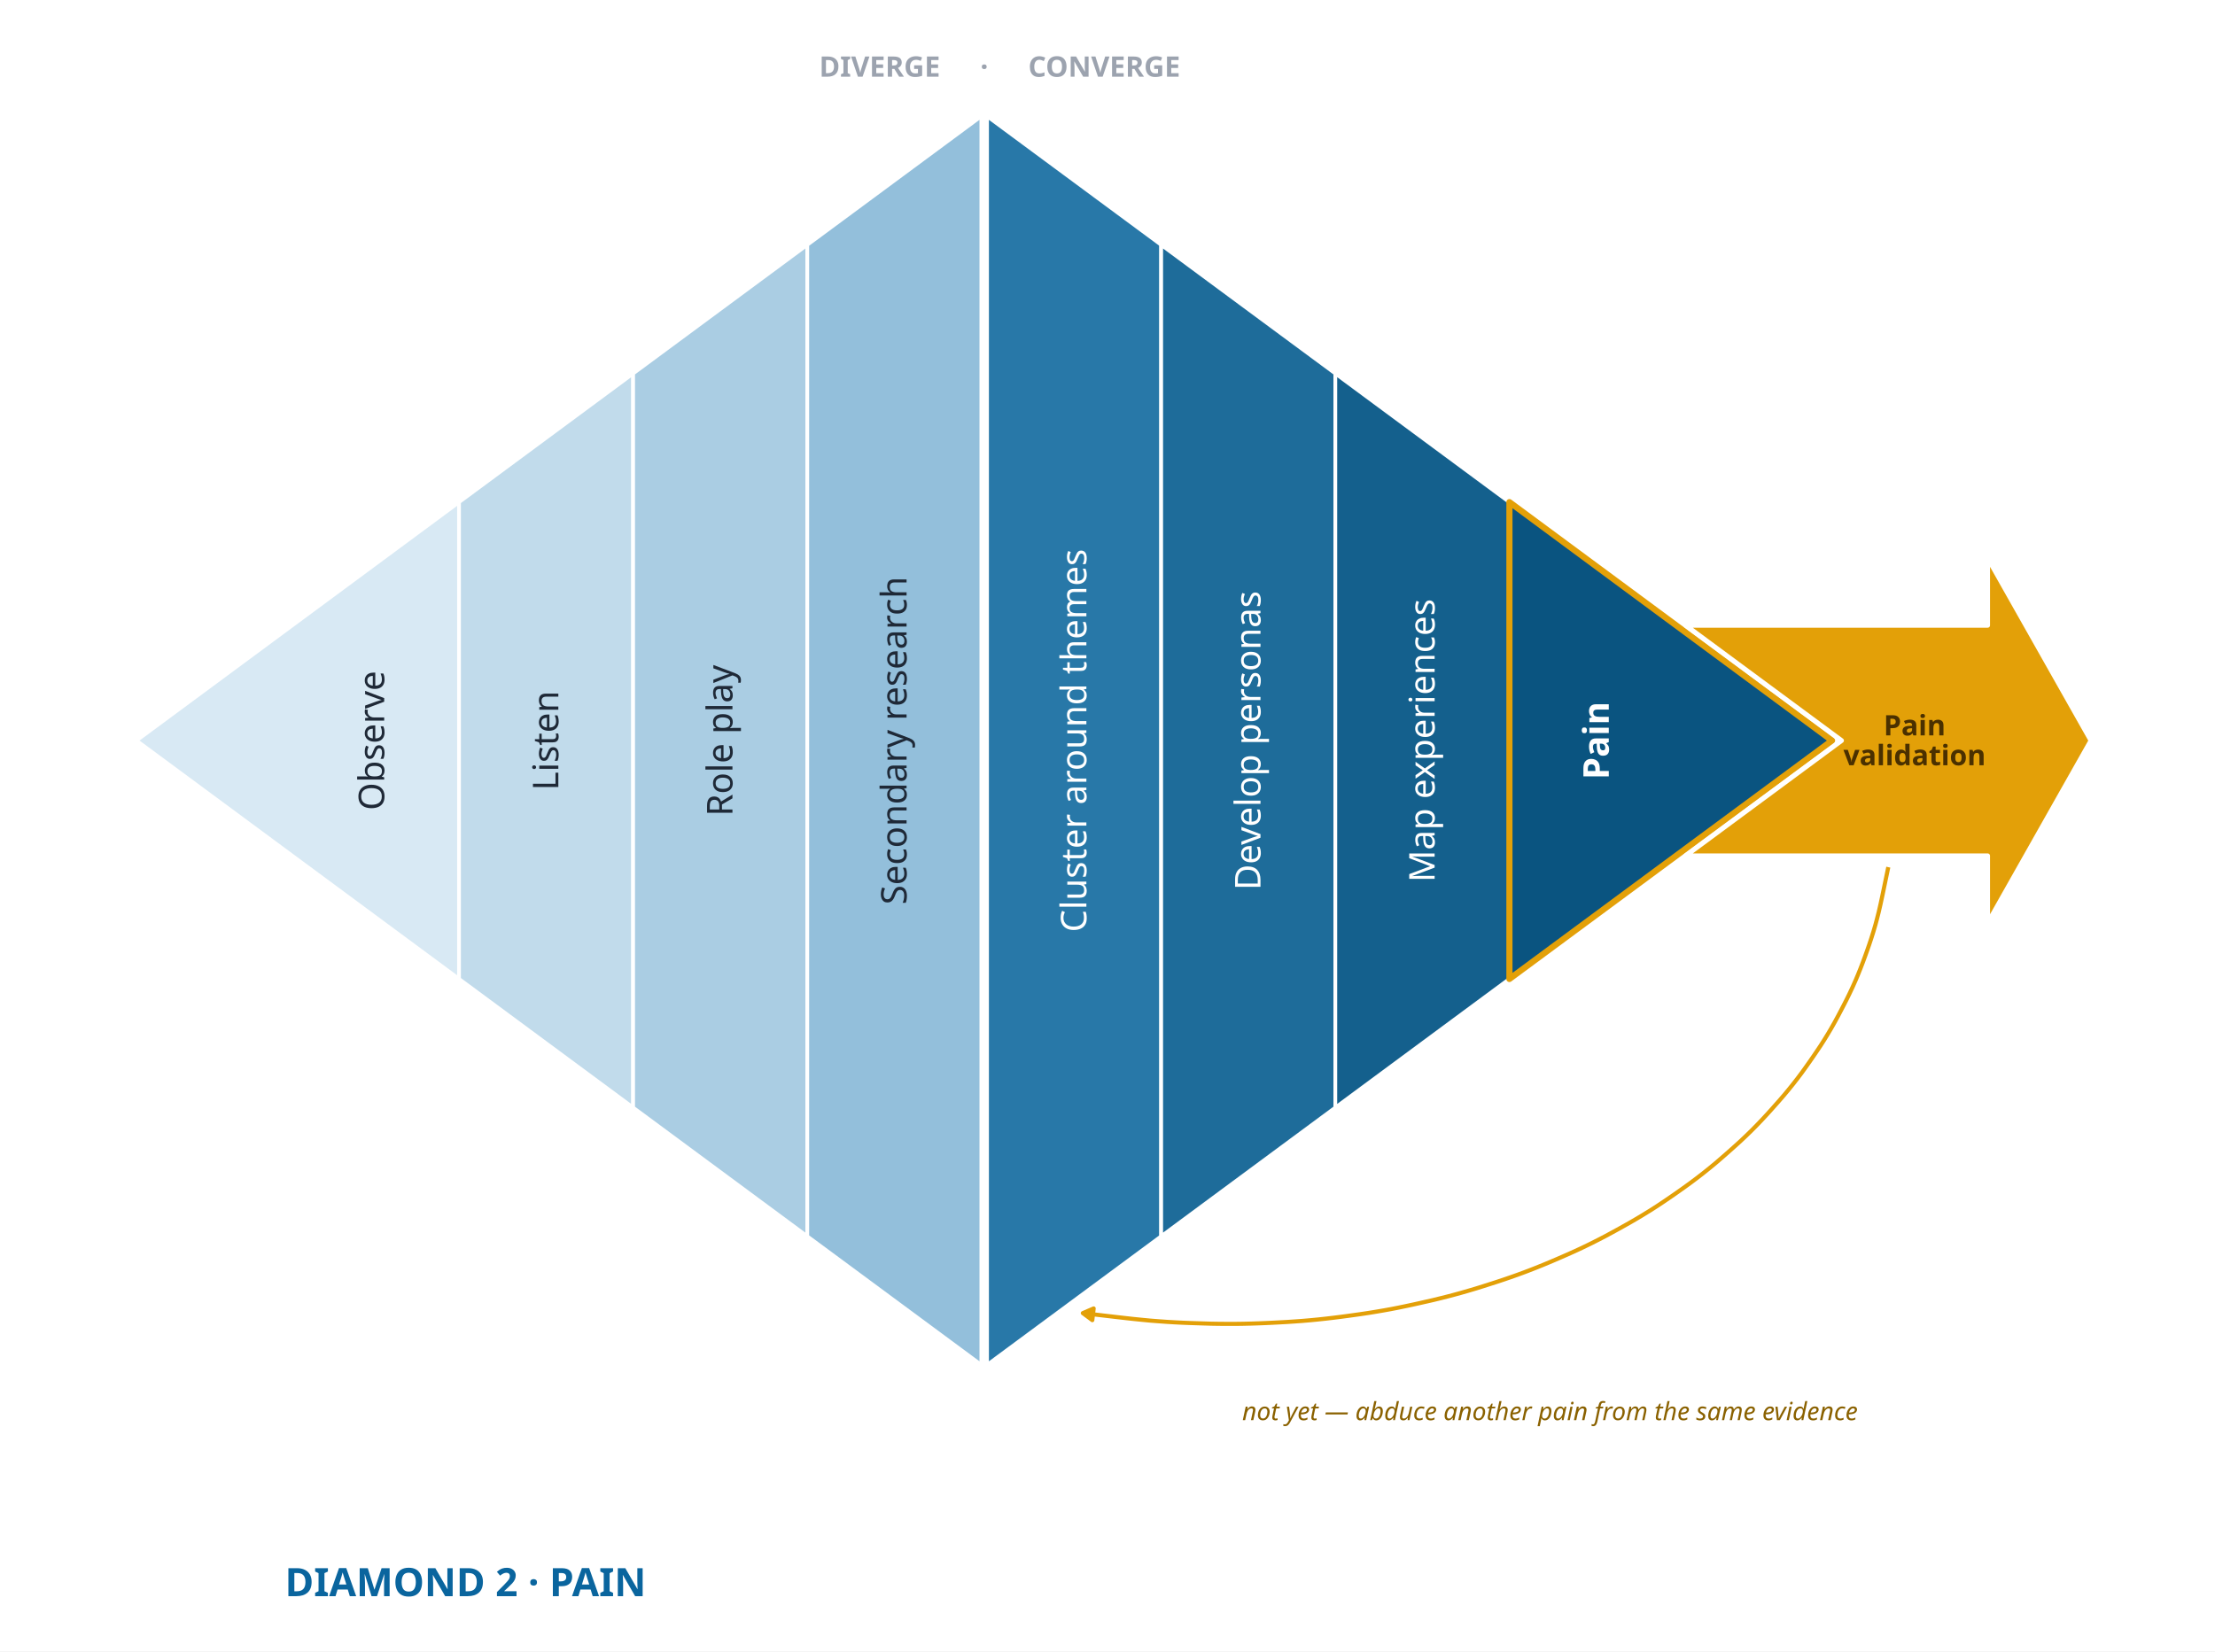
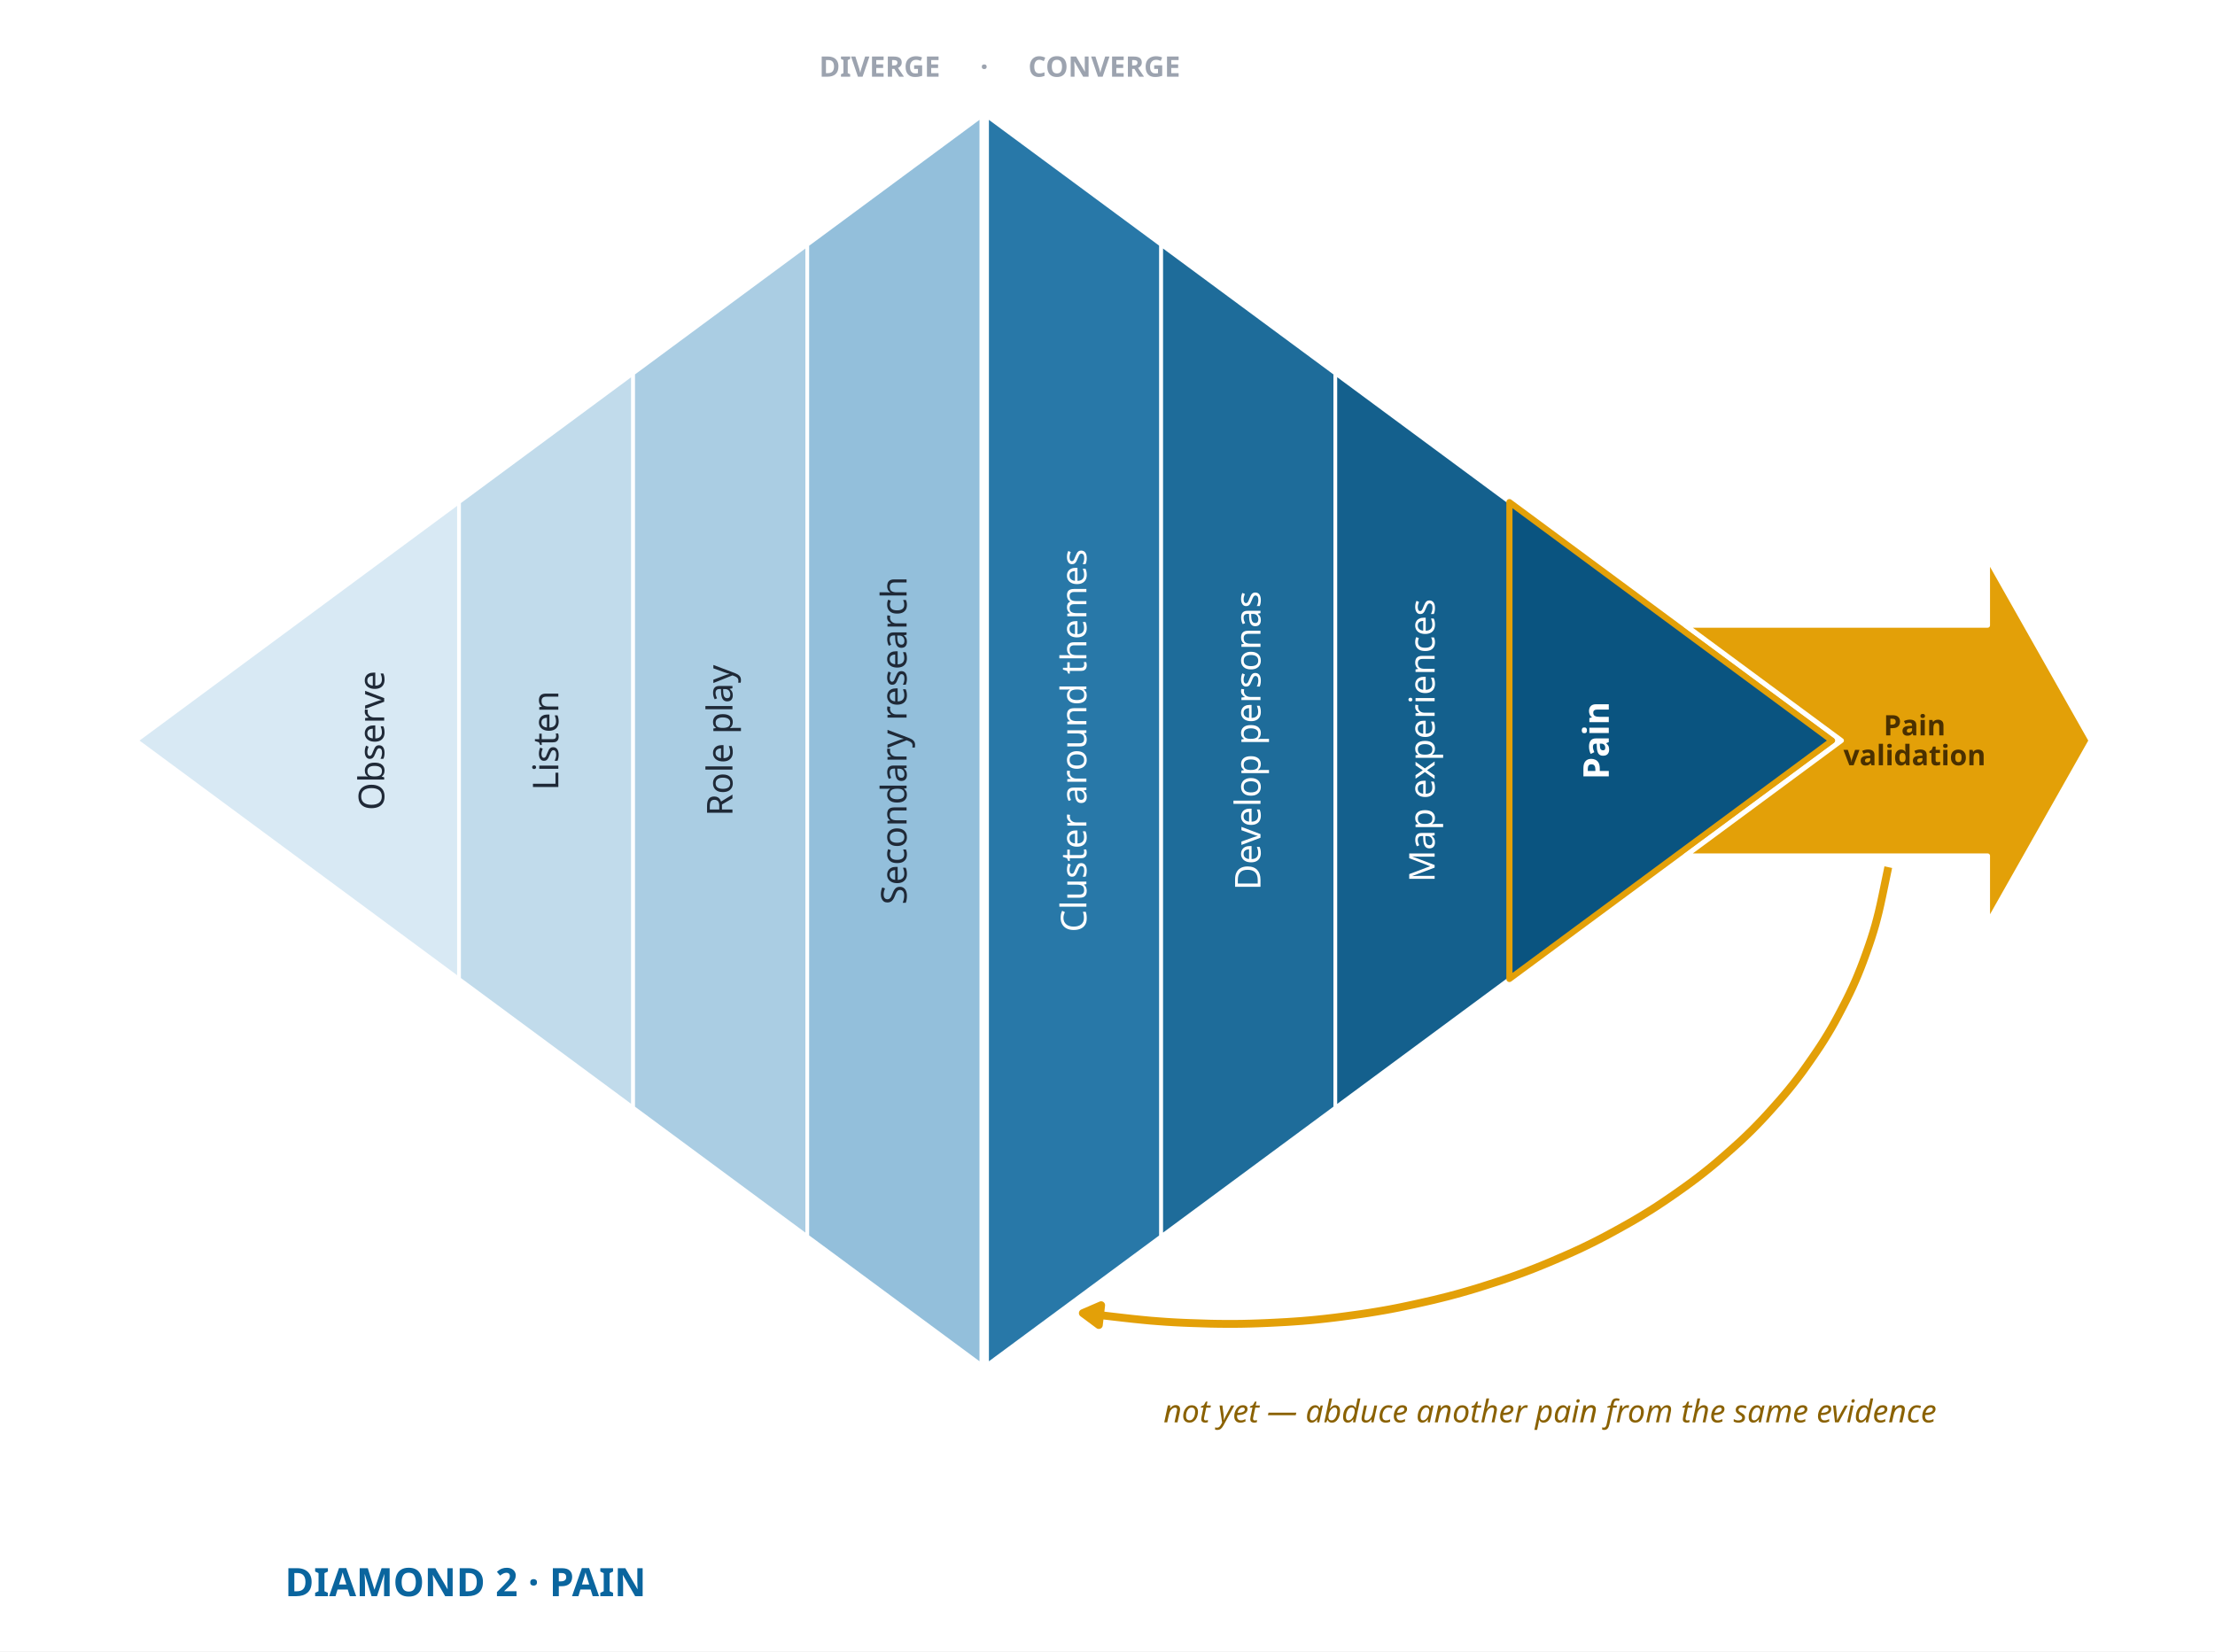
<svg xmlns="http://www.w3.org/2000/svg" width="691.20pt" height="515.45pt" viewBox="0 0 691.20 515.45">
  <g class="svglite">
    <defs>
      <style type="text/css">
    .svglite line, .svglite polyline, .svglite polygon, .svglite path, .svglite rect, .svglite circle {
      fill: none;
      stroke: #000000;
      stroke-linecap: round;
      stroke-linejoin: round;
      stroke-miterlimit: 10.00;
    }
    .svglite text {
      white-space: pre;
    }
    .svglite g.glyphgroup path {
      fill: inherit;
      stroke: none;
    }
  </style>
    </defs>
    <rect width="100%" height="100%" style="stroke: none; fill: #FFFFFF;" />
    <defs>
      <clipPath id="cpMC4wMHw2OTEuMjB8MC4wMHw1MTUuNDU=">
        <rect x="0.00" y="0.00" width="691.20" height="515.45" />
      </clipPath>
    </defs>
    <g clip-path="url(#cpMC4wMHw2OTEuMjB8MC4wMHw1MTUuNDU=)">
</g>
    <defs>
      <clipPath id="cpMC42OHw2OTAuNTJ8MC4wMHw1MTUuNDU=">
        <rect x="0.68" y="0.00" width="689.84" height="515.45" />
      </clipPath>
    </defs>
    <g clip-path="url(#cpMC42OHw2OTAuNTJ8MC4wMHw1MTUuNDU=)">
      <rect x="0.68" y="0.00" width="689.84" height="515.45" style="stroke-width: 0.00; stroke: none;" />
    </g>
    <g clip-path="url(#cpMC4wMHw2OTEuMjB8MC4wMHw1MTUuNDU=)">
</g>
    <defs>
      <clipPath id="cpMi42N3w2ODguNTN8MS45OXw1MTMuNDY=">
        <rect x="2.67" y="1.99" width="685.86" height="511.46" />
      </clipPath>
    </defs>
    <g clip-path="url(#cpMi42N3w2ODguNTN8MS45OXw1MTMuNDY=)">
      <polygon points="308.01,426.05 362.35,385.89 362.35,76.41 308.01,36.25 " style="stroke-width: 1.17; stroke: #FFFFFF; stroke-linecap: butt; fill: #2878A8;" />
      <polygon points="362.35,385.89 416.69,345.72 416.69,116.57 362.35,76.41 " style="stroke-width: 1.17; stroke: #FFFFFF; stroke-linecap: butt; fill: #1E6C9A;" />
      <polygon points="416.69,345.72 471.02,305.56 471.02,156.73 416.69,116.57 " style="stroke-width: 1.17; stroke: #FFFFFF; stroke-linecap: butt; fill: #14608D;" />
      <polygon points="471.02,305.56 571.70,231.15 471.02,156.73 " style="stroke-width: 1.17; stroke: #FFFFFF; stroke-linecap: butt; fill: #0A5480;" />
      <polygon points="42.56,231.15 143.24,305.56 143.24,156.73 " style="stroke-width: 1.17; stroke: #FFFFFF; stroke-linecap: butt; fill: #D8E9F4;" />
      <polygon points="143.24,305.56 197.57,345.72 197.57,116.57 143.24,156.73 " style="stroke-width: 1.17; stroke: #FFFFFF; stroke-linecap: butt; fill: #C1DBEB;" />
      <polygon points="197.57,345.72 251.91,385.89 251.91,76.41 197.57,116.57 " style="stroke-width: 1.17; stroke: #FFFFFF; stroke-linecap: butt; fill: #AACDE3;" />
      <polygon points="251.91,385.89 306.24,426.05 306.24,36.25 251.91,76.41 " style="stroke-width: 1.17; stroke: #FFFFFF; stroke-linecap: butt; fill: #93BFDB;" />
      <polygon points="471.02,305.56 571.70,231.15 471.02,156.73 " style="stroke-width: 1.92; stroke: #E3A008; stroke-linecap: butt;" />
      <text transform="translate(339.01,231.15) rotate(-90)" text-anchor="middle" style="font-size: 11.10px;fill: #FFFFFF; font-family: &quot;Fira Sans&quot;;" textLength="114.95px" lengthAdjust="spacingAndGlyphs">Cluster around themes</text>
      <text transform="translate(393.34,231.15) rotate(-90)" text-anchor="middle" style="font-size: 11.10px;fill: #FFFFFF; font-family: &quot;Fira Sans&quot;;" textLength="90.02px" lengthAdjust="spacingAndGlyphs">Develop personas</text>
      <text transform="translate(174.23,231.15) rotate(-90)" text-anchor="middle" style="font-size: 11.10px;fill: #1F2937; font-family: &quot;Fira Sans&quot;;" textLength="30.34px" lengthAdjust="spacingAndGlyphs">Listen</text>
      <text transform="translate(447.68,231.15) rotate(-90)" text-anchor="middle" style="font-size: 11.10px;fill: #FFFFFF; font-family: &quot;Fira Sans&quot;;" textLength="84.97px" lengthAdjust="spacingAndGlyphs">Map experiences</text>
      <text transform="translate(119.89,231.15) rotate(-90)" text-anchor="middle" style="font-size: 11.10px;fill: #1F2937; font-family: &quot;Fira Sans&quot;;" textLength="41.41px" lengthAdjust="spacingAndGlyphs">Observe</text>
      <text transform="translate(502.03,231.15) rotate(-90)" text-anchor="middle" style="font-size: 11.10px; font-weight: bold;fill: #FFFFFF; font-family: &quot;Fira Sans&quot;;" textLength="21.94px" lengthAdjust="spacingAndGlyphs">Pain</text>
      <text transform="translate(228.56,231.15) rotate(-90)" text-anchor="middle" style="font-size: 11.10px;fill: #1F2937; font-family: &quot;Fira Sans&quot;;" textLength="46.50px" lengthAdjust="spacingAndGlyphs">Role play</text>
      <text transform="translate(282.90,231.15) rotate(-90)" text-anchor="middle" style="font-size: 11.10px;fill: #1F2937; font-family: &quot;Fira Sans&quot;;" textLength="99.36px" lengthAdjust="spacingAndGlyphs">Secondary research</text>
      <text x="293.40" y="23.94" text-anchor="end" style="font-size: 8.82px; font-weight: bold;fill: #9CA3AF; font-family: &quot;Fira Sans&quot;;" textLength="33.64px" lengthAdjust="spacingAndGlyphs">DIVERGE</text>
      <text x="307.13" y="23.94" text-anchor="middle" style="font-size: 8.82px; font-weight: bold;fill: #9CA3AF; font-family: &quot;Fira Sans&quot;;" textLength="2.11px" lengthAdjust="spacingAndGlyphs">·</text>
      <text x="320.86" y="23.94" style="font-size: 8.82px; font-weight: bold;fill: #9CA3AF; font-family: &quot;Fira Sans&quot;;" textLength="42.16px" lengthAdjust="spacingAndGlyphs">CONVERGE</text>
-       <polyline points="589.25,270.66 589.21,270.84 588.99,271.91 588.54,274.07 587.96,276.87 587.37,279.70 586.81,282.30 586.26,284.69 585.69,286.93 585.25,288.58 584.61,290.77 583.95,292.87 583.29,294.85 582.65,296.68 582.02,298.44 581.34,300.29 580.58,302.27 579.74,304.35 579.05,305.99 578.12,308.07 577.17,310.09 576.25,311.97 575.36,313.71 574.49,315.38 573.57,317.13 572.55,319.01 571.44,320.97 570.45,322.64 569.25,324.60 568.04,326.49 566.86,328.25 565.75,329.88 564.66,331.45 563.51,333.08 562.26,334.82 560.89,336.64 559.56,338.35 558.10,340.16 556.64,341.91 555.24,343.53 553.91,345.03 552.63,346.47 551.28,347.96 549.81,349.54 548.22,351.20 546.55,352.89 546.49,352.95 544.80,354.59 543.13,356.17 541.51,357.64 539.99,359.00 538.53,360.29 537.00,361.62 535.35,363.04 533.56,364.52 531.69,366.02 531.39,366.26 529.50,367.72 527.63,369.12 525.83,370.43 524.14,371.63 522.52,372.77 520.84,373.93 519.03,375.16 517.07,376.46 515.03,377.77 514.42,378.14 512.36,379.41 510.32,380.62 508.37,381.75 506.53,382.78 504.77,383.76 502.96,384.75 501.02,385.80 498.92,386.89 496.73,388.00 495.79,388.46 493.58,389.53 491.40,390.54 489.31,391.48 487.34,392.34 485.47,393.15 483.55,393.97 481.50,394.82 479.30,395.71 476.99,396.61 475.70,397.10 473.36,397.96 471.06,398.77 468.86,399.52 466.80,400.20 464.83,400.83 462.83,401.47 460.69,402.14 458.40,402.82 456.00,403.51 454.37,403.96 451.94,404.61 449.55,405.21 447.26,405.77 445.11,406.26 443.07,406.72 441.00,407.18 438.80,407.65 436.45,408.14 433.98,408.62 432.05,408.97 429.54,409.40 427.08,409.80 424.73,410.15 422.52,410.46 420.43,410.75 418.32,411.03 416.08,411.31 413.68,411.59 411.16,411.86 408.99,412.07 406.43,412.29 403.92,412.47 401.53,412.63 399.28,412.75 397.15,412.86 395.02,412.96 392.76,413.05 390.33,413.13 387.80,413.19 385.43,413.22 382.85,413.22 380.32,413.20 377.91,413.16 375.65,413.09 373.51,413.02 371.37,412.95 369.10,412.86 366.67,412.74 364.14,412.59 361.66,412.41 359.07,412.21 356.44,411.96 353.67,411.68 350.70,411.35 347.49,410.98 344.16,410.59 341.15,410.24 339.03,410.00 338.06,409.88 337.90,409.86 " style="stroke-width: 1.28; stroke: #E3A008; stroke-linecap: butt;" />
-       <polygon points="341.28,408.40 337.90,409.86 340.86,412.06 " style="stroke-width: 1.28; stroke: #E3A008; stroke-linecap: butt; fill: #E3A008;" />
-       <text x="483.68" y="443.27" text-anchor="middle" style="font-size: 7.82px; font-style: italic;fill: #8A6100; font-family: &quot;Fira Sans&quot;;" textLength="193.88px" lengthAdjust="spacingAndGlyphs">not yet — abduce another pain from the same evidence</text>
+       <polyline points="589.25,270.66 589.21,270.84 588.99,271.91 588.54,274.07 587.96,276.87 587.37,279.70 586.81,282.30 586.26,284.69 585.69,286.93 585.25,288.58 584.61,290.77 583.95,292.87 583.29,294.85 582.65,296.68 582.02,298.44 581.34,300.29 580.58,302.27 579.74,304.35 579.05,305.99 578.12,308.07 577.17,310.09 576.25,311.97 575.36,313.71 574.49,315.38 573.57,317.13 572.55,319.01 571.44,320.97 570.45,322.64 569.25,324.60 568.04,326.49 566.86,328.25 565.75,329.88 564.66,331.45 563.51,333.08 562.26,334.82 560.89,336.64 559.56,338.35 558.10,340.16 556.64,341.91 555.24,343.53 553.91,345.03 552.63,346.47 551.28,347.96 549.81,349.54 548.22,351.20 546.55,352.89 546.49,352.95 544.80,354.59 543.13,356.17 541.51,357.64 539.99,359.00 538.53,360.29 537.00,361.62 535.35,363.04 533.56,364.52 531.69,366.02 531.39,366.26 529.50,367.72 527.63,369.12 525.83,370.43 524.14,371.63 522.52,372.77 520.84,373.93 519.03,375.16 517.07,376.46 515.03,377.77 514.42,378.14 512.36,379.41 510.32,380.62 508.37,381.75 506.53,382.78 504.77,383.76 502.96,384.75 501.02,385.80 498.92,386.89 496.73,388.00 495.79,388.46 493.58,389.53 491.40,390.54 489.31,391.48 487.34,392.34 485.47,393.15 483.55,393.97 481.50,394.82 479.30,395.71 476.99,396.61 475.70,397.10 473.36,397.96 471.06,398.77 468.86,399.52 466.80,400.20 464.83,400.83 462.83,401.47 460.69,402.14 458.40,402.82 456.00,403.51 454.37,403.96 451.94,404.61 449.55,405.21 447.26,405.77 445.11,406.26 443.07,406.72 441.00,407.18 438.80,407.65 436.45,408.14 433.98,408.62 432.05,408.97 429.54,409.40 427.08,409.80 424.73,410.15 422.52,410.46 420.43,410.75 418.32,411.03 416.08,411.31 413.68,411.59 411.16,411.86 408.99,412.07 406.43,412.29 403.92,412.47 401.53,412.63 399.28,412.75 397.15,412.86 395.02,412.96 392.76,413.05 390.33,413.13 387.80,413.19 385.43,413.22 382.85,413.22 380.32,413.20 377.91,413.16 375.65,413.09 373.51,413.02 371.37,412.95 369.10,412.86 366.67,412.74 364.14,412.59 361.66,412.41 359.07,412.21 356.44,411.96 353.67,411.68 350.70,411.35 347.49,410.98 344.16,410.59 341.15,410.24 339.03,410.00 338.06,409.88 337.90,409.86 " style="stroke-width: 2.45; stroke: #E3A008; stroke-linecap: butt;" />
+       <polygon points="343.62,407.39 337.90,409.86 342.90,413.58 " style="stroke-width: 2.45; stroke: #E3A008; stroke-linecap: butt; fill: #E3A008;" />
+       <text x="483.68" y="443.96" text-anchor="middle" style="font-size: 9.82px; font-style: italic;fill: #8A6100; font-family: &quot;Fira Sans&quot;;" textLength="243.33px" lengthAdjust="spacingAndGlyphs">not yet — abduce another pain from the same evidence</text>
      <text x="88.90" y="498.21" style="font-size: 12.23px; font-weight: bold;fill: #0A659E; font-family: &quot;Fira Sans&quot;;" textLength="96.25px" lengthAdjust="spacingAndGlyphs">DIAMOND 2 · PAIN</text>
      <polygon points="525.99,267.12 620.25,267.12 620.25,288.20 652.50,231.15 620.25,174.09 620.25,195.18 525.99,195.18 574.66,231.15 " style="stroke-width: 1.49; stroke: #FFFFFF; stroke-linecap: butt; fill: #E3A008;" />
      <text x="597.45" y="229.54" text-anchor="middle" style="font-size: 8.82px; font-weight: bold;fill: #4A3000; font-family: &quot;Fira Sans&quot;;" textLength="17.41px" lengthAdjust="spacingAndGlyphs">Pain</text>
      <text x="597.45" y="238.86" text-anchor="middle" style="font-size: 8.82px; font-weight: bold;fill: #4A3000; font-family: &quot;Fira Sans&quot;;" textLength="40.67px" lengthAdjust="spacingAndGlyphs">validation</text>
    </g>
    <g clip-path="url(#cpMC4wMHw2OTEuMjB8MC4wMHw1MTUuNDU=)">
</g>
  </g>
</svg>
